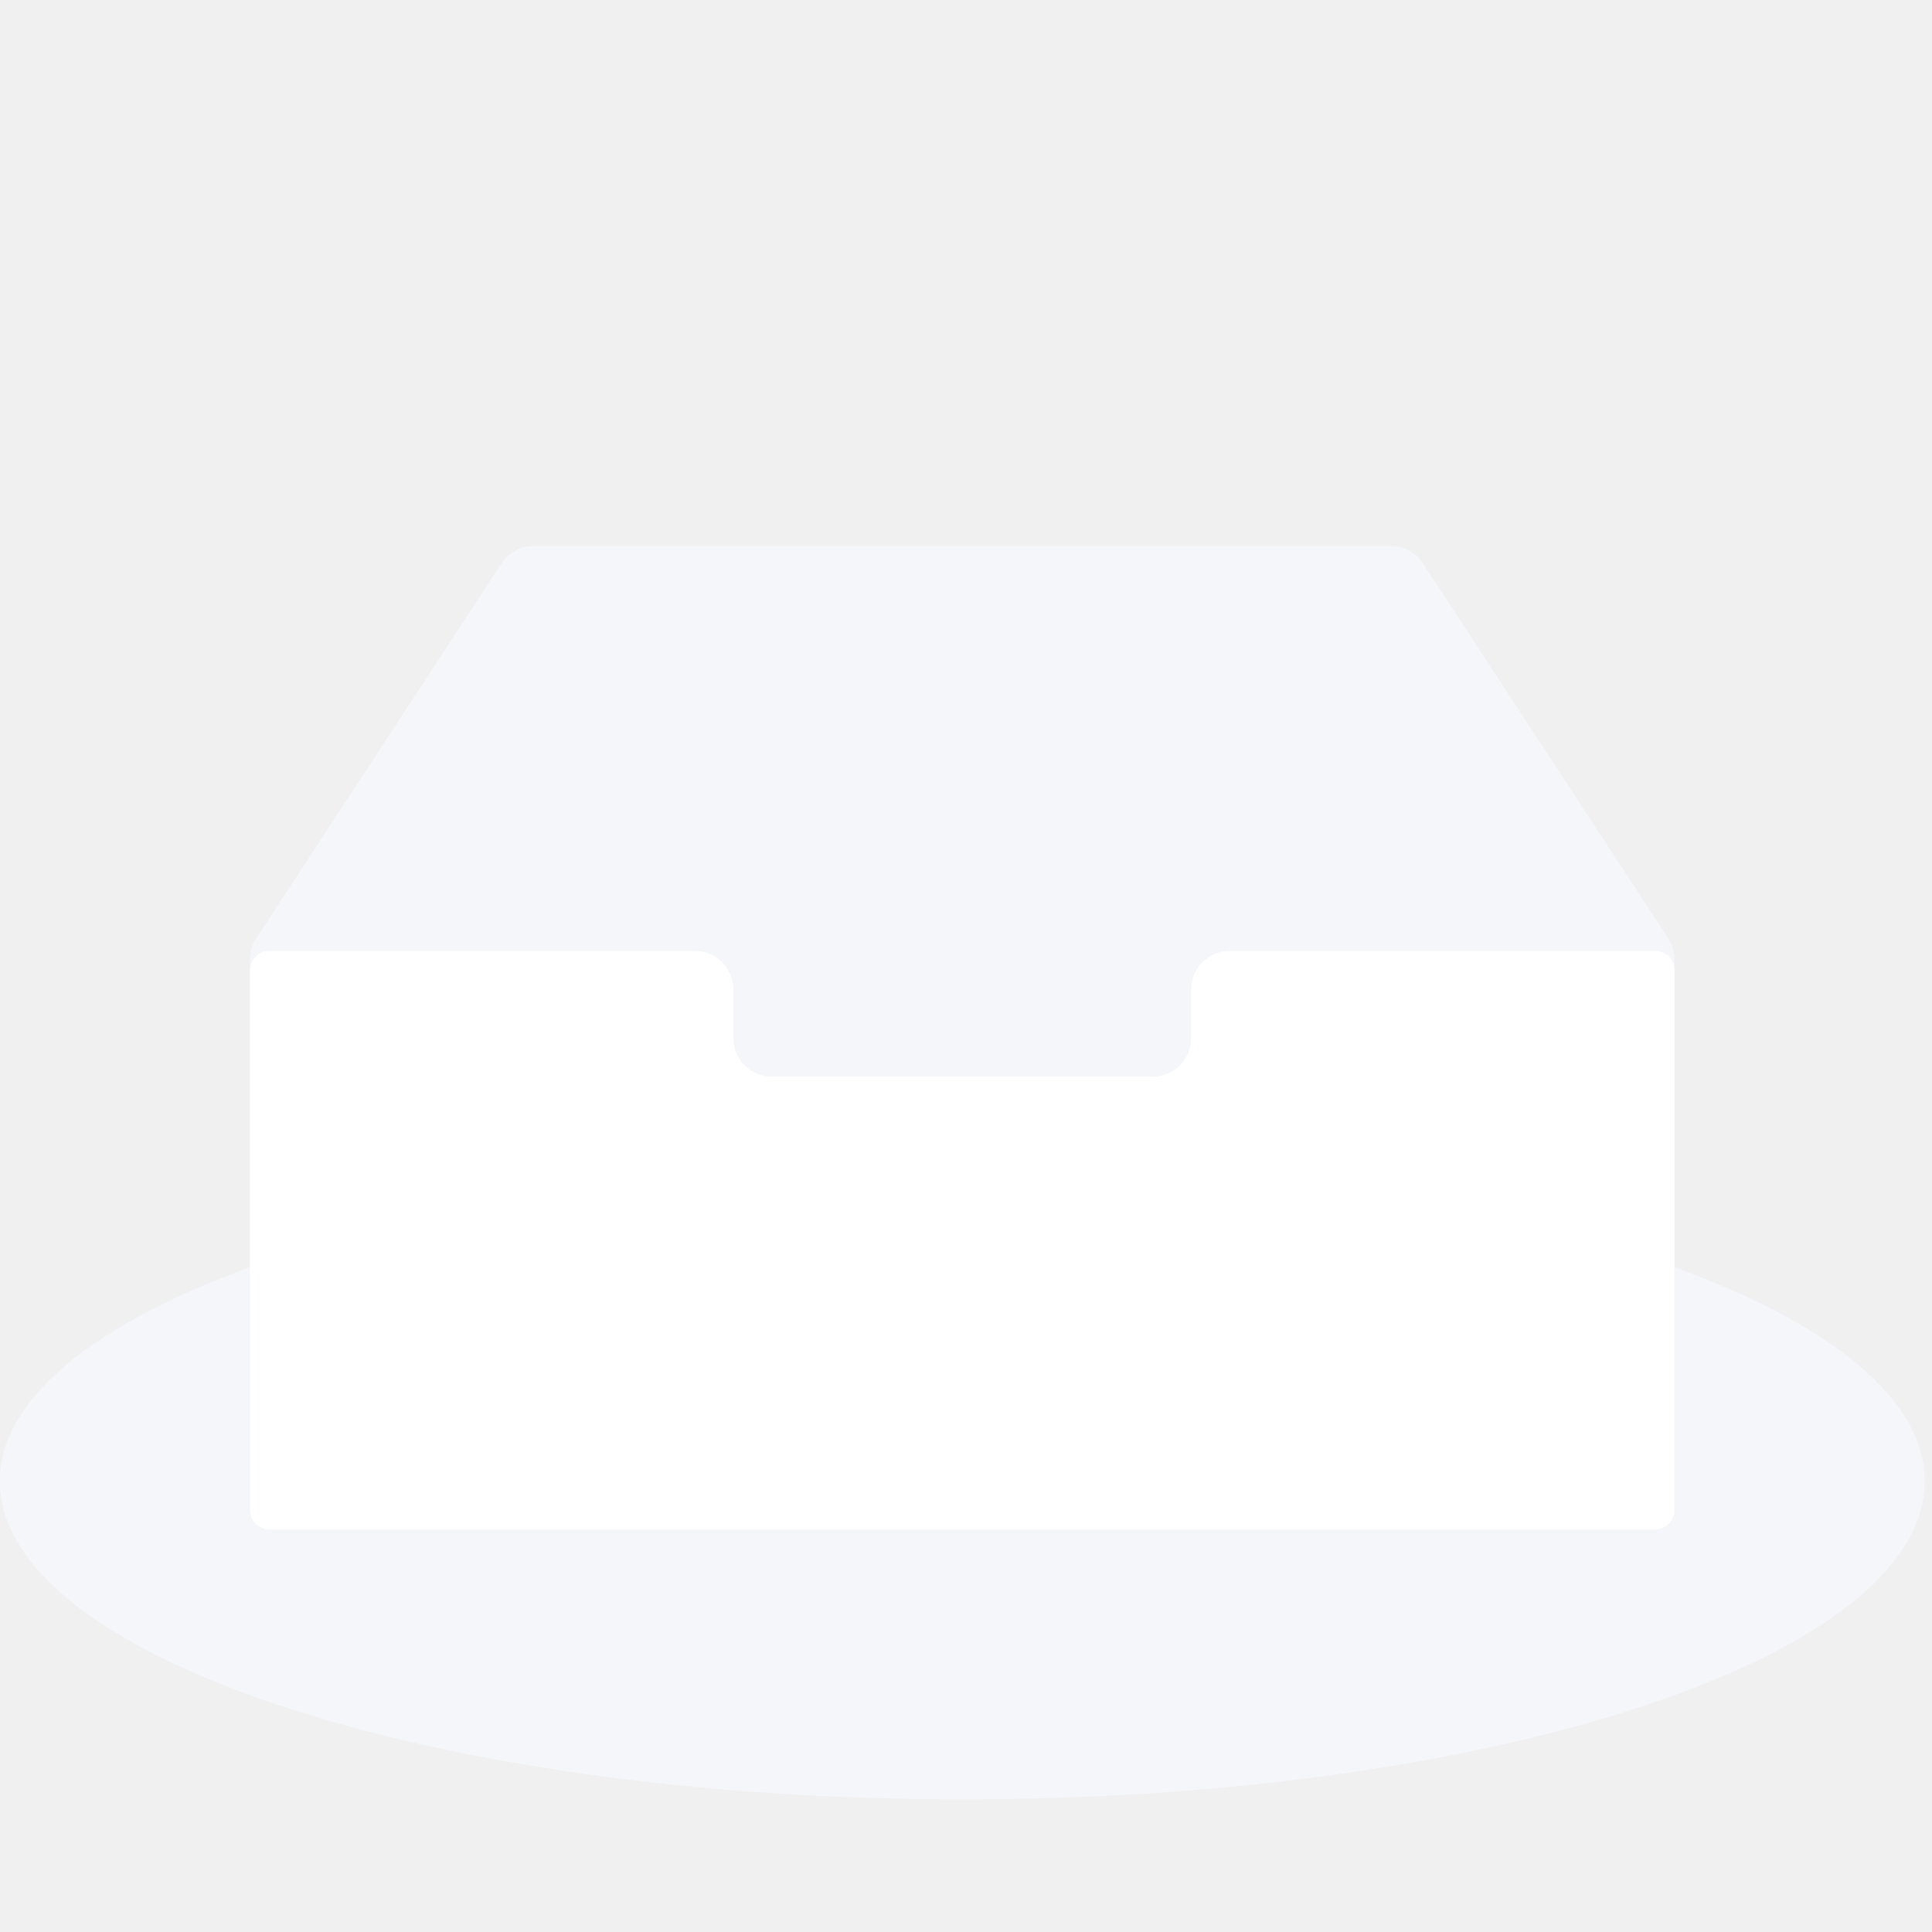
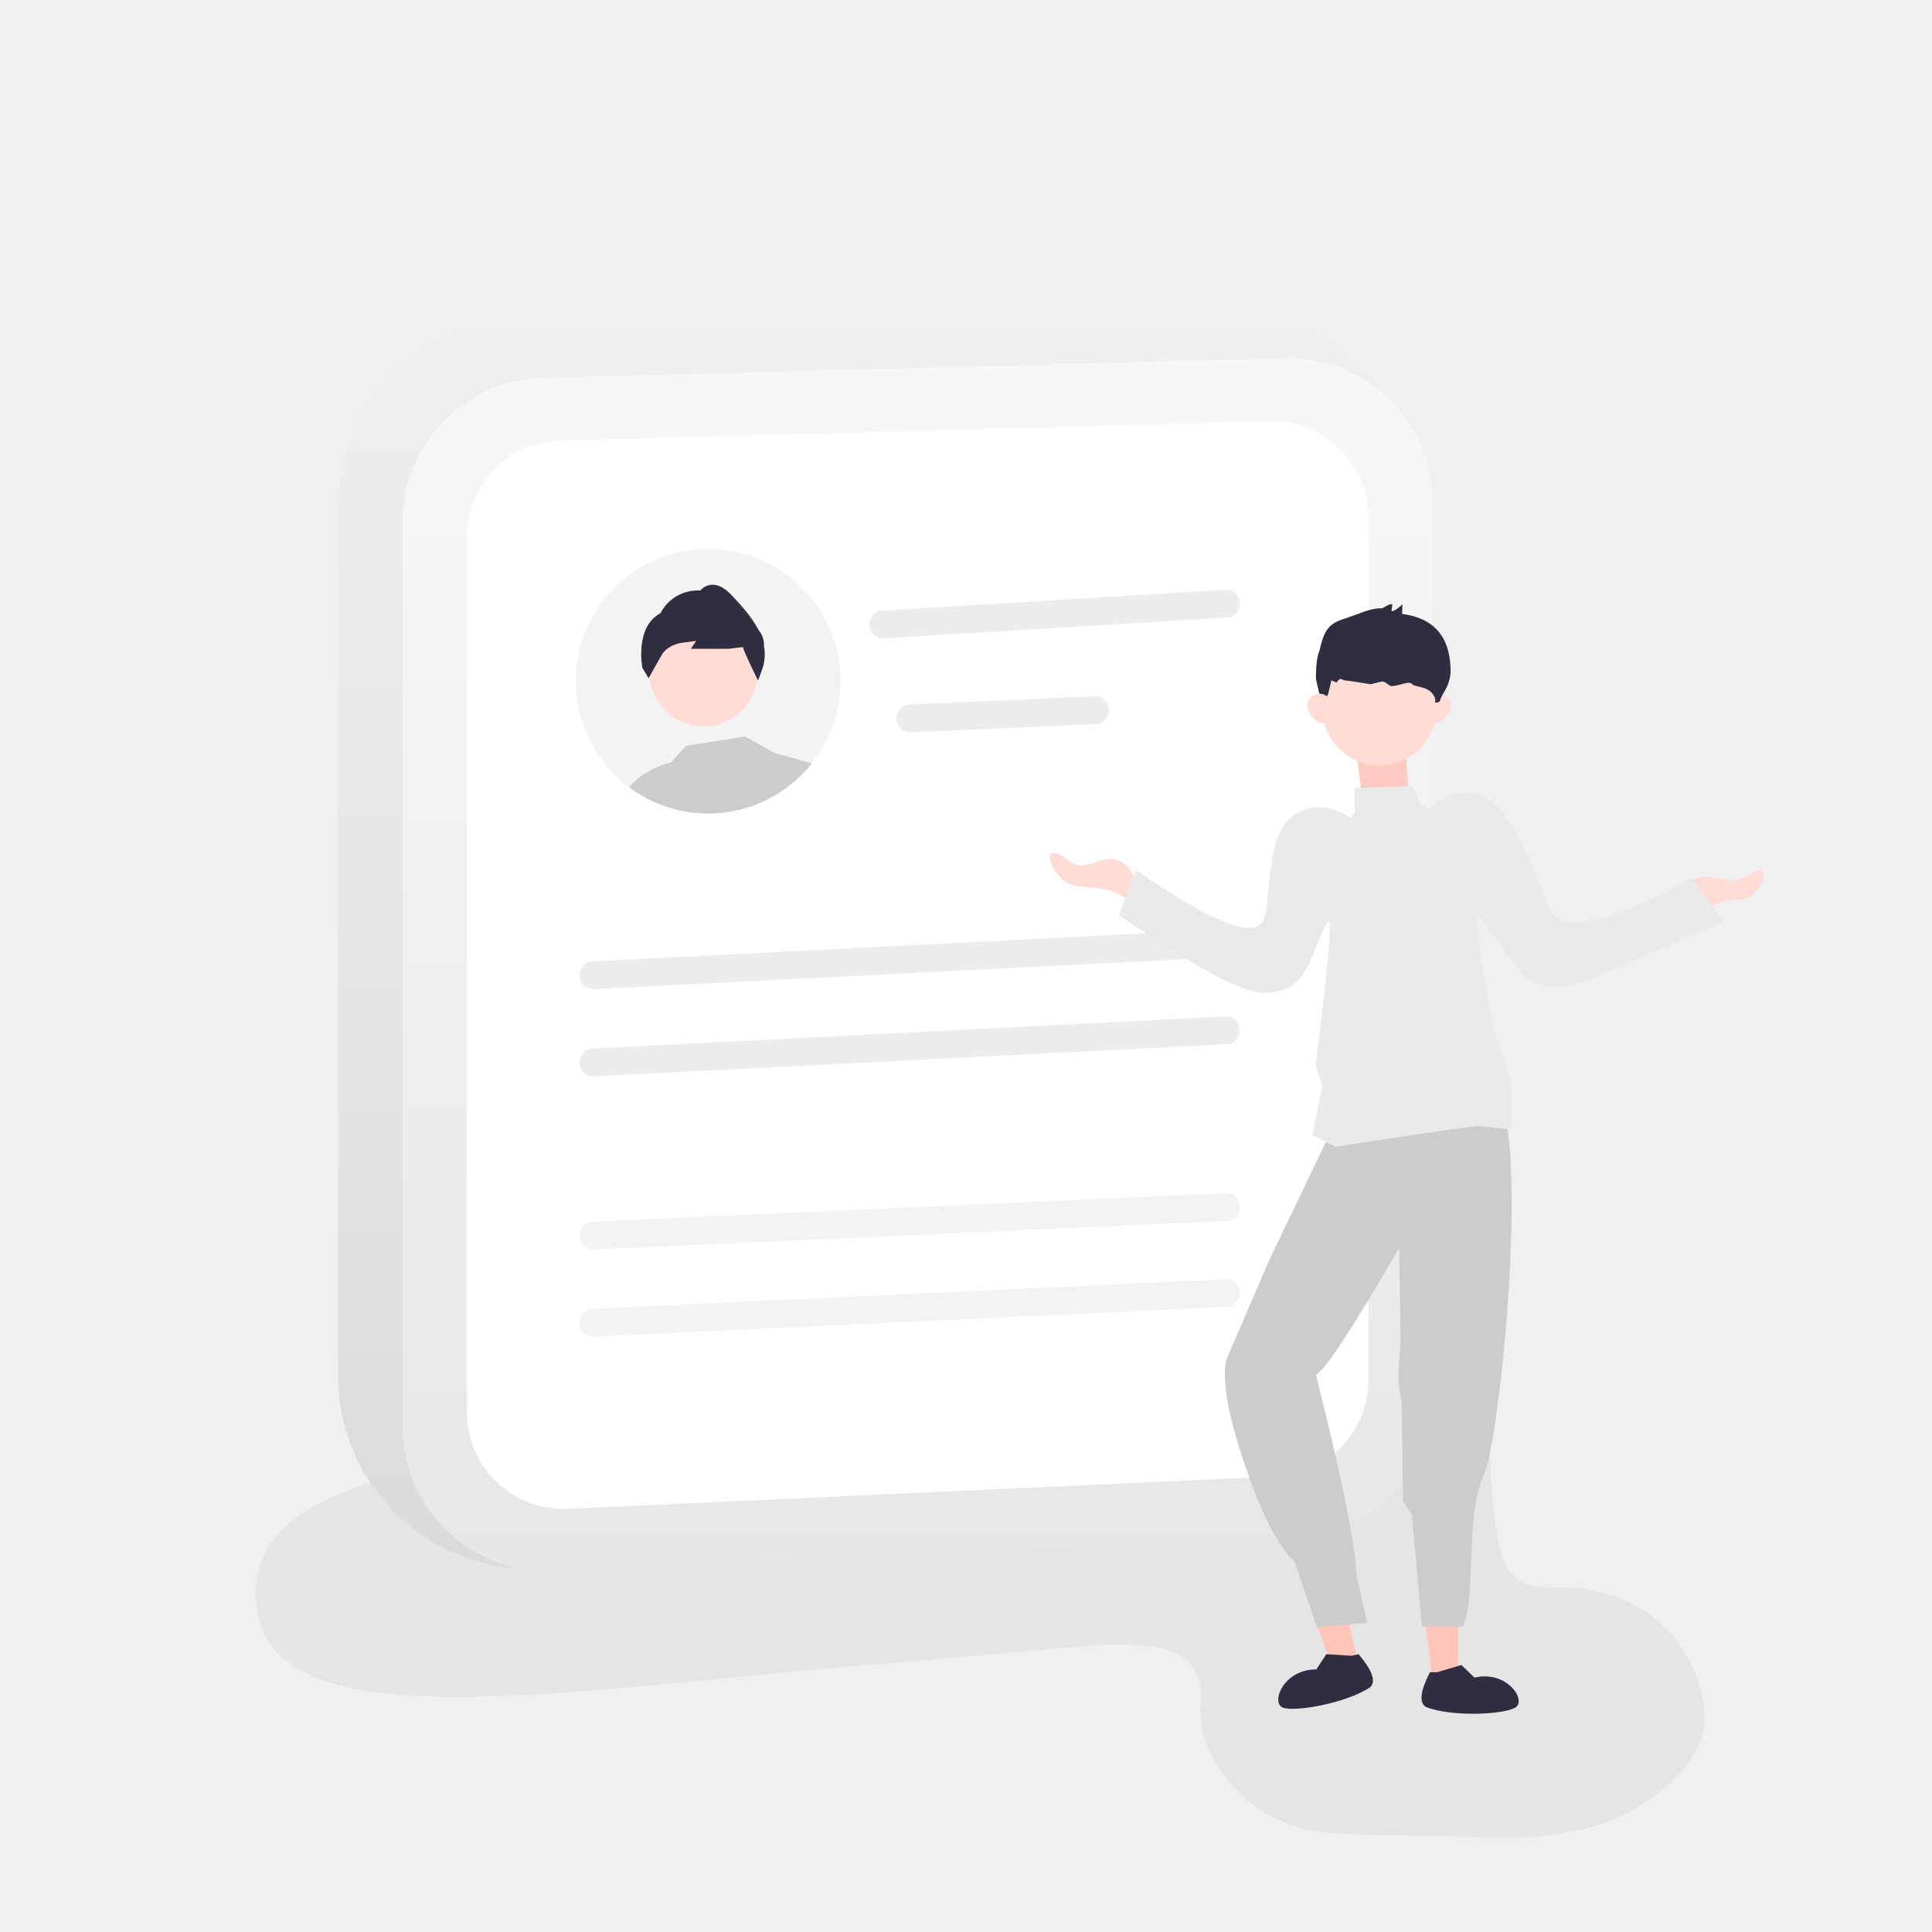
- <svg xmlns="http://www.w3.org/2000/svg" t="1692071299856" class="icon" viewBox="0 0 1170 1024" version="1.1" p-id="13213" width="200" height="200">
-   <path d="M-0.117 823.998a582.846 192.673 0 1 0 1165.692 0 582.846 192.673 0 1 0-1165.692 0Z" fill="#F5F6FA" p-id="13214" />
-   <path d="M323.189 257.653h519.066c7.856 0 15.199 3.964 19.5 10.562L1010.205 495.177c2.487 3.803 3.818 8.251 3.818 12.8v321.843c0 12.902-10.445 23.362-23.318 23.362h-815.982c-12.873 0-23.303-10.459-23.303-23.362V507.992c0-4.535 1.317-8.997 3.803-12.8l148.465-226.977c4.301-6.583 11.644-10.562 19.5-10.562z" fill="#F5F6FA" p-id="13215" />
-   <path d="M163.079 502.872h257.697c12.873 0 23.318 10.459 23.318 23.362v29.447c0 12.888 10.43 23.347 23.303 23.347h230.649c12.873 0 23.303-10.459 23.303-23.347v-29.447c0-12.902 10.445-23.362 23.318-23.362h257.697c6.437 0 11.659 5.237 11.659 11.674v326.963c0 6.451-5.222 11.688-11.659 11.688H163.079a11.674 11.674 0 0 1-11.659-11.688v-326.949c0-6.451 5.222-11.688 11.659-11.688z" fill="#FFFFFF" p-id="13216" />
+ <svg xmlns="http://www.w3.org/2000/svg" version="1.1" viewBox="0 0 120 120" height="120px" width="120px">
+   <defs>
+     <linearGradient id="linearGradient-1" y2="100%" x2="50%" y1="0%" x1="50%">
+       <stop offset="0%" stop-color="#F0F0F0" />
+       <stop offset="100%" stop-color="#DBDBDB" />
+     </linearGradient>
+     <linearGradient id="linearGradient-2" y2="100%" x2="50%" y1="0%" x1="50%">
+       <stop offset="0%" stop-color="#F8F8F8" />
+       <stop offset="100%" stop-color="#E7E7E7" />
+     </linearGradient>
+   </defs>
+   <g fill-rule="evenodd" fill="none" stroke-width="1" stroke="none" id="调整">
+     <g transform="translate(-1053, -221)" id="切图备份">
+       <g transform="translate(932, 160)" id="编组-4备份">
+         <rect height="242" width="362" y="0" x="0" id="矩形备份-12" />
+         <g transform="translate(136, 79)" id="编组-3">
+           <path transform="translate(46.35905, 79.25661) rotate(5) translate(-46.35905, -79.25661)" fill-rule="nonzero" fill="#000000" fill-opacity="0.05" id="路径" d="M78.95,77.037 C80.745,78.31 81.996,76.767 85.766,77.882 C89.536,78.996 91.488,82.695 91.522,85.161 C91.558,87.747 88.374,91.18 84.328,92.427 L83.642,92.625 C83.409,92.688 83.172,92.747 82.932,92.803 L82.57,92.884 L81.863,93.022 L81.14,93.141 C80.164,93.285 79.144,93.372 78.095,93.396 C75.997,93.443 68.888,94.218 67.125,93.798 L66.474,93.631 C62.53,92.543 60.312,89.27 60.277,86.735 C60.253,84.98 59.627,84.217 58.626,83.692 C57.958,83.342 56.435,83.268 54.055,83.47 L42.047,85.597 L39.133,86.091 L34.429,86.943 L26.106,88.484 L24.021,88.854 L21.506,89.278 L19.572,89.58 L18.169,89.782 L17.257,89.903 L15.927,90.064 L15.066,90.156 L14.225,90.236 L13.406,90.302 L12.608,90.354 L11.833,90.391 L11.081,90.413 L10.352,90.419 L9.997,90.416 L9.648,90.409 L8.967,90.381 L8.312,90.335 L7.681,90.271 L7.376,90.232 L7.077,90.188 L6.499,90.085 C3.489,89.482 1.626,88.008 1.254,85.23 C0.802,81.855 3.005,79.533 7.032,77.748 L7.382,77.596 L8.033,77.329 L8.369,77.199 L9.062,76.944 L9.419,76.819 L10.152,76.574 L10.528,76.454 L11.3,76.22 L12.096,75.991 L12.917,75.767 L14.191,75.442 L15.516,75.126 L16.89,74.819 L18.309,74.519 L19.772,74.225 L21.786,73.84 L24.934,73.268 L35.704,71.392 L38.07,70.962 L40.4,70.517 L42.12,70.179 L62.031,66.65 L65.09,66.053 L66.563,65.781 L67.994,65.529 L69.383,65.3 L70.728,65.099 L71.599,64.98 L72.448,64.876 L73.276,64.786 L74.081,64.712 L74.863,64.654 L75.622,64.613 L75.992,64.6 L76.356,64.591 C76.889,72.039 77.754,76.188 78.95,77.037 Z" />
+           <g transform="translate(6, 0)" id="编组-10备份">
+             <path fill="url(#linearGradient-1)" id="矩形" d="M11.675,1.474 L53.675,0.334 C60.3,0.155 65.816,5.38 65.996,12.005 C65.999,12.113 66,12.221 66,12.33 L66,65.526 C66,71.941 60.955,77.222 54.546,77.514 L12.546,79.428 C5.926,79.73 0.314,74.608 0.012,67.987 C0.004,67.805 3.57502537e-15,67.623 0,67.441 L0,13.469 C2.75660975e-15,6.969 5.176,1.65 11.675,1.474 Z" />
+             <path fill="url(#linearGradient-2)" id="矩形" d="M12.761,5.468 L58.761,4.246 C63.73,4.113 67.865,8.034 67.997,13.003 C67.999,13.083 68,13.163 68,13.242 L68,68.535 C68,73.35 64.211,77.312 59.401,77.526 L13.401,79.58 C8.436,79.802 4.231,75.956 4.009,70.991 C4.003,70.857 4,70.723 4,70.589 L4,14.465 C4,9.587 7.885,5.598 12.761,5.468 Z" />
+             <path fill="#FFFFFF" id="矩形" d="M13.837,9.363 L57.837,8.167 C61.149,8.077 63.908,10.69 63.998,14.002 C63.999,14.057 64,14.111 64,14.165 L64,67.711 C64,70.918 61.478,73.558 58.274,73.705 L14.274,75.714 C10.963,75.865 8.157,73.304 8.006,69.993 C8.002,69.902 8,69.811 8,69.72 L8,15.361 C8,12.111 10.588,9.451 13.837,9.363 Z" />
+             <g fill-rule="nonzero" transform="translate(14, 15.78552)" id="编组-2">
+               <g transform="translate(0.771287, 0.30571)" id="编组-8">
+                 <path fill="#EDEDED" id="路径" d="M40.437,4.264 L19.02,5.564 C18.738,5.564 18.476,5.4 18.335,5.132 C18.193,4.865 18.193,4.535 18.335,4.267 C18.476,4 18.738,3.835 19.02,3.836 L40.437,2.536 C40.72,2.536 40.981,2.7 41.123,2.968 C41.264,3.235 41.264,3.565 41.123,3.833 C40.981,4.1 40.72,4.265 40.437,4.264 Z" />
+                 <path fill="#EDEDED" id="路径" d="M32.259,10.885 L20.768,11.393 C20.29,11.393 19.903,11.006 19.903,10.529 C19.903,10.052 20.29,9.665 20.768,9.665 L32.259,9.156 C32.736,9.156 33.123,9.543 33.123,10.02 C33.123,10.498 32.736,10.885 32.259,10.885 Z" />
+                 <path fill="#EDEDED" id="路径" d="M1.042,27.351 C0.593,27.351 0.229,26.964 0.229,26.487 C0.229,26.01 0.593,25.623 1.042,25.623 L40.415,23.623 C40.865,23.623 41.229,24.01 41.229,24.487 C41.229,24.964 40.865,25.351 40.415,25.351 L1.042,27.351 Z" />
+                 <path fill="#EDEDED" id="路径" d="M1.042,32.766 C0.593,32.766 0.229,32.379 0.229,31.902 C0.229,31.424 0.593,31.038 1.042,31.038 L40.415,29.038 C40.865,29.038 41.229,29.424 41.229,29.902 C41.229,30.379 40.865,30.766 40.415,30.766 L1.042,32.766 Z" />
+                 <path fill="#F3F3F3" id="路径" d="M40.415,41.749 L1.042,43.517 C0.593,43.517 0.229,43.13 0.229,42.653 C0.229,42.176 0.593,41.789 1.042,41.789 L40.415,40.021 C40.865,40.021 41.229,40.408 41.229,40.885 C41.229,41.362 40.865,41.749 40.415,41.749 Z" />
+                 <path fill="#F3F3F3" id="路径" d="M40.417,47.083 L1.04,48.932 C0.592,48.932 0.229,48.545 0.229,48.068 C0.229,47.591 0.592,47.204 1.04,47.204 L40.417,45.355 C40.865,45.355 41.229,45.742 41.229,46.219 C41.229,46.696 40.865,47.083 40.417,47.083 Z" />
+                 <path fill="#F3F3F3" id="路径" d="M16.433,8.216 C16.435,10.071 15.807,11.873 14.651,13.325 C14.277,13.798 13.851,14.227 13.382,14.605 C12.101,15.644 10.535,16.272 8.891,16.406 C8.667,16.425 8.441,16.434 8.214,16.434 C7.764,16.434 7.314,16.397 6.869,16.323 C6.713,16.298 6.559,16.268 6.406,16.233 C6.139,16.174 5.875,16.1 5.616,16.013 C4.776,15.733 3.987,15.319 3.279,14.786 C3.091,14.645 2.909,14.495 2.733,14.337 C2.517,14.146 2.313,13.942 2.121,13.727 C2.07,13.671 2.019,13.612 1.97,13.554 C-0.394,10.788 -0.657,6.796 1.325,3.743 C3.306,0.691 7.059,-0.694 10.549,0.339 C14.038,1.372 16.432,4.577 16.433,8.216 L16.433,8.216 Z" />
+                 <circle r="3.368" cy="7.652" cx="7.928" fill="#FFDCD5" id="椭圆形" />
+                 <path fill="#2F2E41" id="路径" d="M11.677,6.011 C11.693,5.71 11.608,5.412 11.436,5.165 L11.314,4.992 C10.875,4.146 10.151,3.385 9.621,2.828 C9.222,2.41 8.824,2.209 8.441,2.228 C8.163,2.248 7.904,2.378 7.721,2.588 C6.691,2.525 5.723,3.078 5.253,3.996 C3.64,4.847 4.122,7.361 4.127,7.387 L4.516,8.041 L4.561,7.958 C4.561,7.957 4.566,7.949 4.573,7.935 C4.649,7.8 5.061,7.045 5.34,6.568 C5.441,6.405 5.576,6.265 5.736,6.159 C5.997,5.981 6.297,5.868 6.61,5.829 L7.467,5.718 L7.143,6.205 L9.476,6.205 L10.373,6.099 C10.463,6.467 11.175,7.897 11.261,8.069 L11.269,8.083 L11.316,8.18 L11.582,7.449 C11.738,6.986 11.77,6.49 11.677,6.011 Z" />
+                 <path fill="#ccc" id="路径" d="M3.304,14.804 C3.448,14.613 4.197,13.725 5.921,13.255 L6.834,12.238 L10.495,11.654 L12.358,12.684 L14.651,13.325 C14.277,13.798 13.851,14.227 13.382,14.605 C12.101,15.644 10.535,16.272 8.891,16.406 C8.667,16.425 8.442,16.434 8.214,16.434 C7.764,16.434 7.314,16.397 6.869,16.323 C6.712,16.298 6.559,16.268 6.406,16.233 C6.139,16.174 5.875,16.1 5.616,16.013 C4.785,15.737 4.005,15.329 3.304,14.804 C3.295,14.799 3.288,14.791 3.279,14.786 L3.304,14.804 Z" />
+               </g>
+             </g>
+           </g>
+           <g transform="translate(50, 18.78552)" id="undraw_map_re_60yfw备份">
+             <polygon points="25.58 67.62 23.978 67.62 23.215 61.44 25.58 61.44" fill-rule="nonzero" fill="#FFC5B9" id="路径" />
+             <polygon points="19.371 66.61 17.809 66.963 15.704 61.103 18.011 60.583" fill-rule="nonzero" fill="#FFC5B9" id="路径" />
+             <path fill-rule="nonzero" fill="#2F2E41" id="路径" d="M20.123,67.997 C18.684,68.99 15.44,69.564 14.683,69.279 C13.927,68.995 14.683,66.903 16.764,66.903 L17.38,65.959 L18.942,66.058 L19.382,65.959 C20.22,66.94 20.467,67.619 20.123,67.997 Z" />
+             <path transform="translate(26.19461, 68.27429) scale(-1, 1) rotate(13) translate(-26.19461, -68.27429)" fill-rule="nonzero" fill="#2F2E41" id="路径" d="M28.983,68.616 C27.544,69.609 24.3,70.183 23.543,69.898 C22.787,69.613 23.543,67.522 25.624,67.522 L26.24,66.577 L27.802,66.677 L28.242,66.577 C29.08,67.559 29.327,68.238 28.983,68.616 Z" />
+             <path fill-rule="nonzero" fill="#ccc" id="路径" d="M27.609,29.843 C30.265,33.032 28.115,52.84 27.187,54.775 C25.948,57.36 26.731,62.524 25.855,64.239 L23.315,64.239 L22.691,57.258 L22.141,56.471 L22.057,50.176 C21.832,49.643 21.812,48.44 21.997,46.566 L21.899,40.736 C19.029,45.694 17.308,48.315 16.736,48.602 C18.384,55.175 19.219,59.309 19.242,61.006 L19.922,64.009 L16.796,64.288 L15.416,60.216 C14.4,59.3 13.367,57.294 12.318,54.198 C11.269,51.102 10.886,48.928 11.167,47.675 L13.048,43.308 L13.817,41.523 L18.112,32.556 L27.609,29.843 Z" />
+             <path fill="#FFDCD5" id="路径-4" d="M5.948,18.433 L5.27,17.39 C4.834,16.572 4.089,16.368 3.035,16.776 C1.453,17.39 1.372,16.34 0.555,16.184 C-0.262,16.029 0.529,17.966 1.681,18.2 C2.833,18.433 4.119,18.2 5.27,19.309 C6.037,20.049 6.263,19.757 5.948,18.433 Z" />
+             <path transform="translate(41.83197, 19.10361) scale(-1, 1) translate(-41.83197, -19.10361)" fill="#FFDCD5" id="路径-4" d="M44.539,19.433 L43.73,17.998 C43.316,17.67 42.682,17.604 41.828,17.799 C40.547,18.092 40.305,17.607 39.473,17.314 C38.641,17.021 39.425,19.087 40.538,19.087 C41.652,19.087 42.675,19.433 43.54,20.55 C44.116,21.294 44.449,20.922 44.539,19.433 Z" />
+             <path fill="#FFCBC1" id="路径-2" d="M19.283,10.116 C19.283,10.116 19.384,10.956 19.586,12.636 L22.5,12.636 L22.262,9.163 C20.276,9.798 19.283,10.116 19.283,10.116 Z" />
+             <path fill-rule="nonzero" fill="#EAEAEA" id="路径" d="M22.762,12.048 L23.218,13.204 L23.81,13.449 C28.392,9.584 30.294,18.032 31.353,19.841 C32.311,21.168 35.226,20.465 40.097,17.732 L41.989,20.458 C36.657,22.817 33.61,24.126 32.847,24.385 C31.704,24.774 30.265,24.229 29.652,23.915 L26.788,19.98 C26.65,21.663 27.723,27.534 28.392,28.913 C28.837,29.833 29.003,31.322 28.89,33.38 C27.663,33.231 26.962,33.157 26.788,33.157 C26.466,33.157 23.521,33.585 17.952,34.443 L16.506,33.712 L17.132,30.7 L16.717,29.354 C17.516,23.019 17.771,20.054 17.482,20.458 C17.048,21.064 16.577,22.665 16.071,23.509 C15.575,24.427 14.691,24.884 13.421,24.877 C12.15,24.871 9.174,23.265 4.493,20.06 L5.559,17.25 C10.136,20.433 12.757,21.502 13.421,20.458 C13.872,19.704 13.722,16.68 14.426,15.067 C15.13,13.453 16.792,12.841 18.562,13.834 C18.685,13.882 18.801,13.932 18.91,13.984 L19.133,13.666 L19.146,12.151 L22.762,12.048 Z" />
+             <circle r="3.557" cy="7.198" cx="20.689" fill-rule="nonzero" fill="#FFDCD5" id="椭圆形" />
+             <path transform="translate(24.35, 7.216267) scale(-1, 1) translate(-24.35, -7.216267)" fill="#FFDCD5" id="椭圆形备份" d="M24.532,8.133 C24.946,8.133 25.1,7.464 25.1,7.05 C25.1,6.636 24.764,6.3 24.35,6.3 C23.936,6.3 23.6,6.636 23.6,7.05 C23.6,7.464 24.118,8.133 24.532,8.133 Z" />
+             <path fill-rule="nonzero" fill="#2F2E41" id="路径" d="M18.5,5.471 C18.578,5.471 18.981,5.53 19.709,5.645 C19.799,5.659 19.945,5.683 20.147,5.715 C20.452,5.634 20.672,5.579 20.809,5.55 C21.051,5.499 21.27,5.851 21.47,5.832 C22.083,5.772 22.502,5.476 22.723,5.715 C22.906,5.913 23.643,5.812 24.011,6.35 C24.138,6.534 24.177,6.703 24.129,6.858 C24.284,6.858 24.386,6.828 24.436,6.768 C24.557,6.241 25.001,5.992 25.1,4.986 C25.1,3.884 24.916,1.72 22.113,1.353 C22.08,1.349 22.08,1.146 22.113,0.746 C21.778,1.055 21.559,1.194 21.455,1.161 C21.374,1.136 21.533,0.768 21.455,0.746 C21.291,0.698 20.902,1.005 20.809,1 C20.11,0.965 19.289,1.402 18.5,1.645 C17.506,1.95 17.232,2.394 16.95,3.642 C16.8,4.003 16.729,4.584 16.737,5.386 L17.123,7.106 L17.5,6.3 L17.694,5.471 L18.025,5.612 C18.099,5.46 18.189,5.385 18.293,5.386 L18.5,5.471 Z" />
+             <path fill="#FFDCD5" id="椭圆形" d="M17.132,8.133 C17.546,8.133 17.7,7.464 17.7,7.05 C17.7,6.636 17.364,6.3 16.95,6.3 C16.536,6.3 16.2,6.636 16.2,7.05 C16.2,7.464 16.718,8.133 17.132,8.133 Z" />
+           </g>
+         </g>
+       </g>
+     </g>
+   </g>
</svg>
